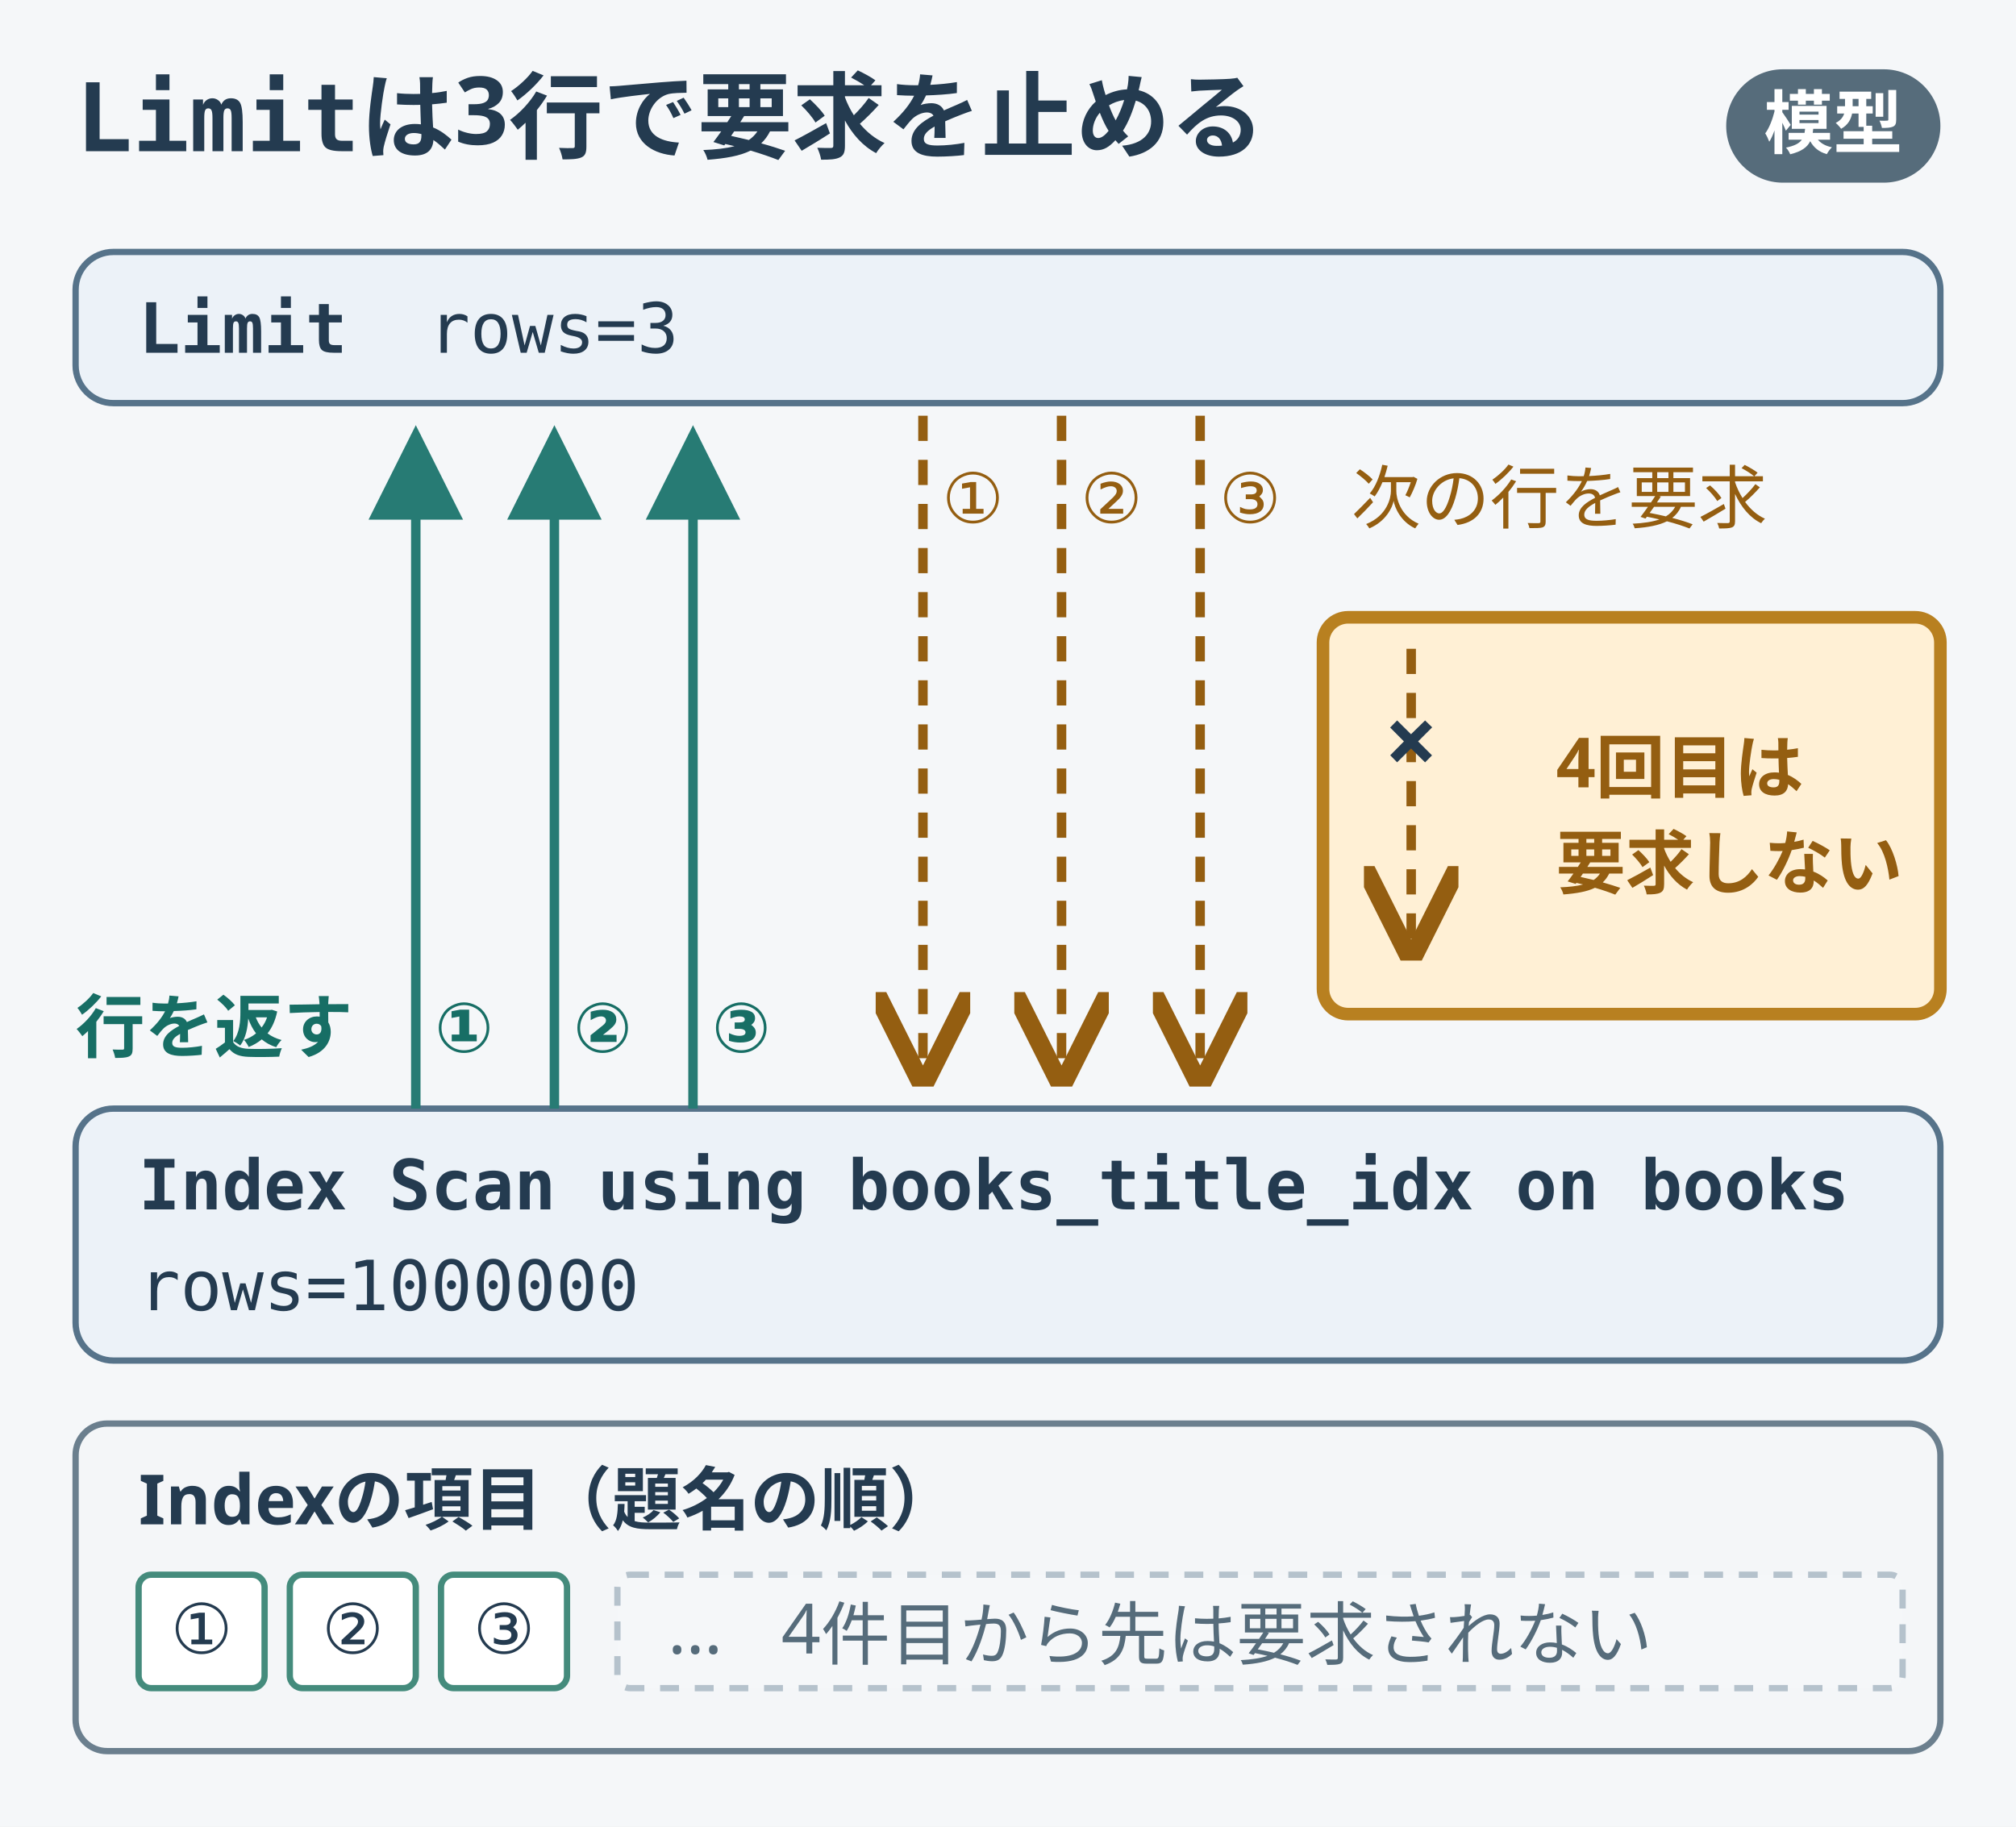
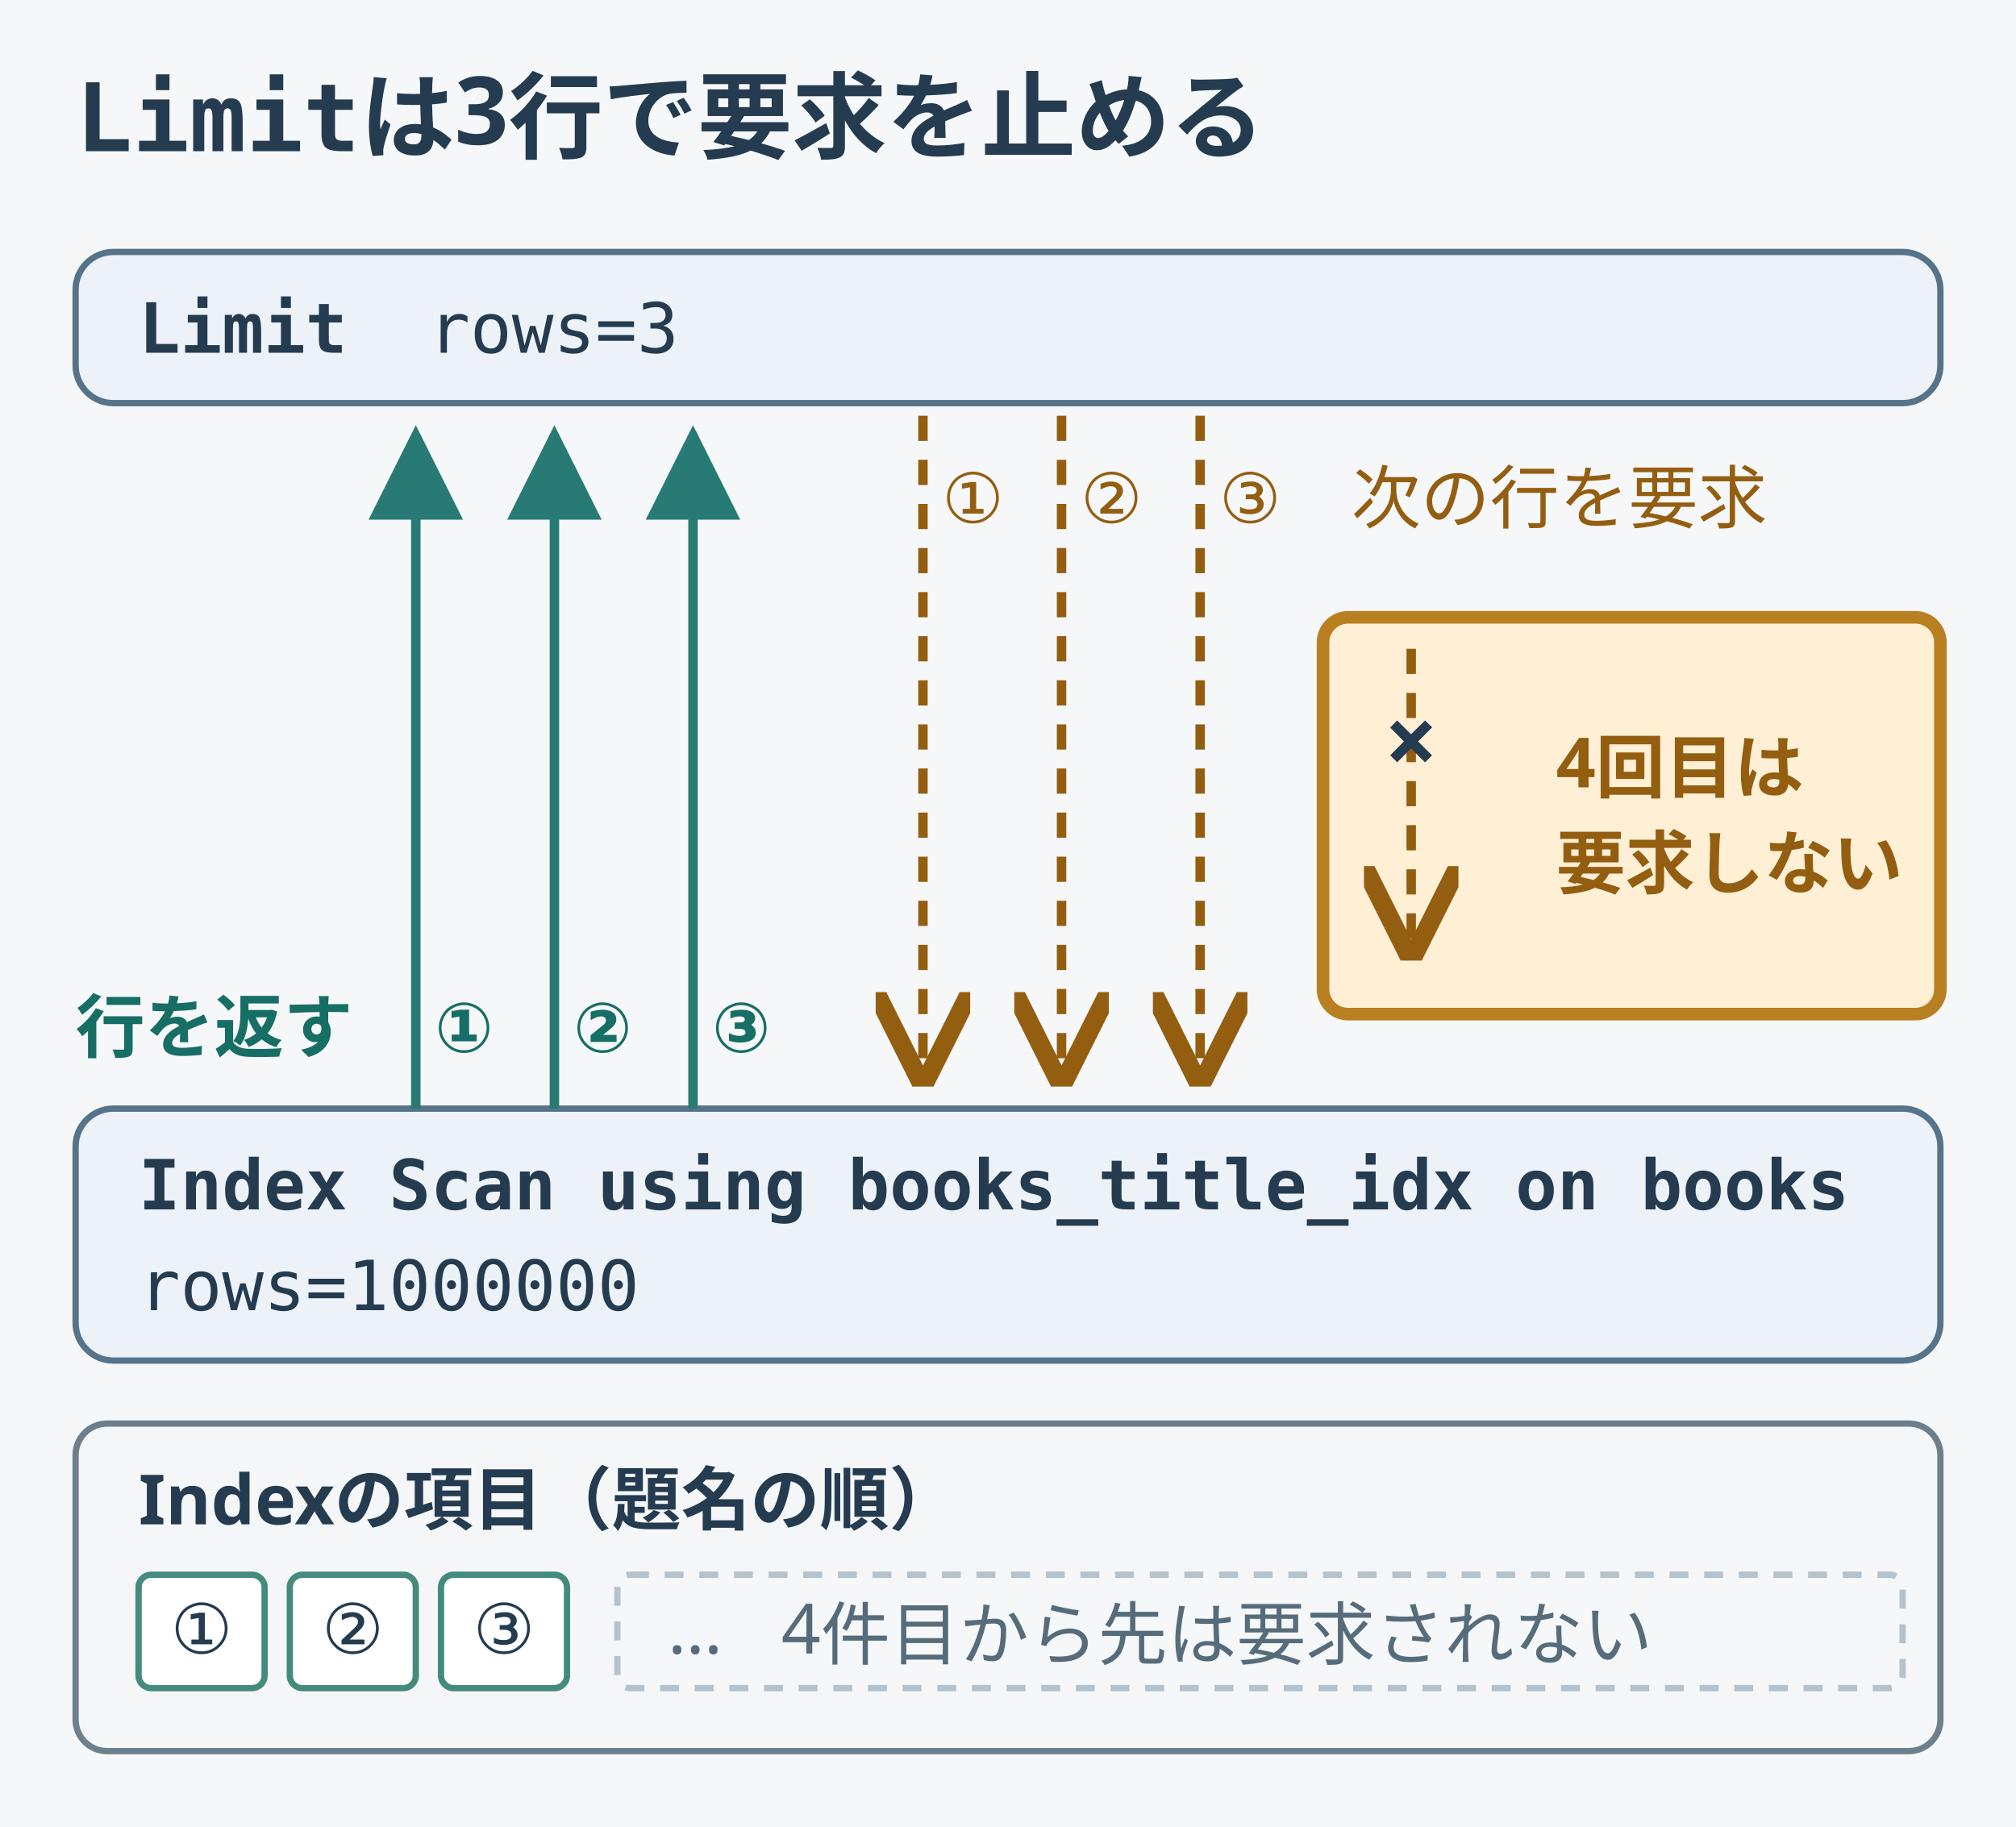
<svg xmlns="http://www.w3.org/2000/svg" width="640" height="580" viewBox="0 0 640 580" role="img" aria-labelledby="title">
  <defs>
    <marker id="flow" markerWidth="10" markerHeight="10" refX="9" refY="5" orient="auto">
      <path d="M0 0L10 5L0 10z" fill="#277b74" />
    </marker>
    <marker id="req" markerWidth="10" markerHeight="10" refX="9" refY="5" orient="auto">
      <path d="M0 0L10 5L0 10" fill="none" stroke="#945e11" stroke-width="2" />
    </marker>
    <marker id="ref" markerWidth="9" markerHeight="9" refX="8" refY="4.5" orient="auto">
      <path d="M0 0L9 4.5L0 9z" fill="#7d93a3" />
    </marker>
  </defs>
  <style>
text{font-family:"Hiragino Sans","Noto Sans JP",sans-serif;font-size:24px;fill:#243b50}
.h{font-size:30px;font-weight:700}.b{font-weight:700}.s{font-size:22px}.m{font-size:22px;fill:#566c7b}
.mono{font-family:ui-monospace,Menlo,monospace;font-size:22px}.tag{font-size:22px;font-weight:700;fill:#fff}
- .teal{fill:#176e65}.brown{fill:#945e11}.real{fill:#176e65}.model{fill:#566c7b}
+ .teal{fill:#176e65}.brown{fill:#945e11}.real{fill:#176e65}
.panel{fill:#fff;stroke:#cedae1;stroke-width:2}.node{fill:#ecf2f8;stroke:#56738a;stroke-width:2}
.row{fill:#fff;stroke:#448b7c;stroke-width:2}.match{fill:#fff;stroke:#176e65;stroke-width:4}
.page{fill:#f7fbf9;stroke:#6d9f94;stroke-width:2}.ipage{fill:#f4f6f8;stroke:#6b7f8e;stroke-width:2}
.band{fill:#d5dde3;stroke:#92a7b5;stroke-width:2}.skip{fill:none;stroke:#b5c2cc;stroke-width:2;stroke-dasharray:6 5}
.hot{fill:#fff0d5;stroke:#b88020;stroke-width:4}.ghost{fill:#f5f7f9;stroke:#b5c2cc;stroke-width:2;stroke-dasharray:6 5}
.flow{fill:none;stroke:#277b74;stroke-width:3;marker-end:url(#flow)}.req{fill:none;stroke:#945e11;stroke-width:3;stroke-dasharray:8 6;marker-end:url(#req)}
.ref{fill:none;stroke:#7d93a3;stroke-width:2;marker-end:url(#ref)}.step{fill:#fff;stroke:#243b50;stroke-width:2.5}
.spine{fill:#e9f3f4;stroke:#243b50;stroke-width:1.5}
.work{fill:#fff;stroke:#56738a;stroke-width:2;stroke-dasharray:8 5}.val{fill:#dcefe8;stroke:#448b7c;stroke-width:2}.buffer{fill:#eaf6f1;stroke:#6d9f94;stroke-width:2}
.route{fill:#f4f6f8;stroke:#243b50;stroke-width:3}.leader{fill:none;stroke:#56738a;stroke-width:2}
.storage{fill:#ece7f5;stroke:#735f9f;stroke-width:2}.file{fill:#fff;stroke:#735f9f;stroke-width:2}
  .cmp{fill:#dfe5ea}
.swap{fill:#dcefe8;stroke:#243b50;stroke-width:4}
.big{font-size:56px;font-weight:700}
  </style>
  <rect width="640" height="580" fill="#f5f7f9" />
  <text x="24" y="48" class="h">
    <tspan font-family="ui-monospace,Menlo,monospace">Limit</tspan>は3行で要求を止める</text>
-   <rect x="548" y="22" width="68" height="36" rx="18" class="model" />
-   <text x="582" y="47" text-anchor="middle" class="tag">模型</text>
  <g id="limit">
    <rect x="24" y="80" width="592" height="48" rx="12" class="node" />
    <text x="44" y="112" class="mono b">Limit</text>
    <text x="136" y="112" class="mono">rows=3</text>
  </g>
  <g id="index-scan">
    <rect x="24" y="352" width="592" height="80" rx="12" class="node" />
    <text x="44" y="384" class="mono b">Index Scan using books_title_idx on books</text>
    <text x="44" y="416" class="mono">rows=1000000</text>
  </g>
  <g id="index-entries">
    <rect x="24" y="452" width="592" height="104" rx="10" class="ipage" />
    <text x="44" y="484" class="s b">Indexの項目（題名の順）</text>
    <rect x="44" y="500" width="40" height="36" rx="4" class="row" />
    <text x="64" y="525" text-anchor="middle" class="s">①</text>
    <rect x="92" y="500" width="40" height="36" rx="4" class="row" />
    <text x="112" y="525" text-anchor="middle" class="s">②</text>
    <rect x="140" y="500" width="40" height="36" rx="4" class="row" />
    <text x="160" y="525" text-anchor="middle" class="s">③</text>
    <rect x="196" y="500" width="408" height="36" rx="4" class="ghost" />
    <text x="212" y="525" class="m">…</text>
    <text x="248" y="525" class="m">4件目から先は要求されない</text>
  </g>
  <g id="returned-rows">
    <path d="M132 352 V138" class="flow" />
    <path d="M176 352 V138" class="flow" />
    <path d="M220 352 V138" class="flow" />
    <text x="24" y="334" class="s b teal">行を返す</text>
    <text x="138" y="334" class="s b teal">①</text>
    <text x="182" y="334" class="s b teal">②</text>
    <text x="226" y="334" class="s b teal">③</text>
  </g>
  <g id="requests">
    <path d="M293 132 V342" class="req" />
    <path d="M337 132 V342" class="req" />
    <path d="M381 132 V342" class="req" />
    <text x="299" y="166" class="s brown">①</text>
    <text x="343" y="166" class="s brown">②</text>
    <text x="387" y="166" class="s brown">③</text>
    <text x="429" y="166" class="s brown">次の行を要求</text>
  </g>
  <g id="fourth-request">
    <rect x="420" y="196" width="196" height="126" rx="8" class="hot" />
    <text x="494" y="250" class="s b brown">4回目は</text>
    <text x="494" y="282" class="s b brown">要求しない</text>
    <path d="M448 206 V302" class="req" />
    <text x="448" y="246" text-anchor="middle" class="h">×</text>
  </g>
</svg>
